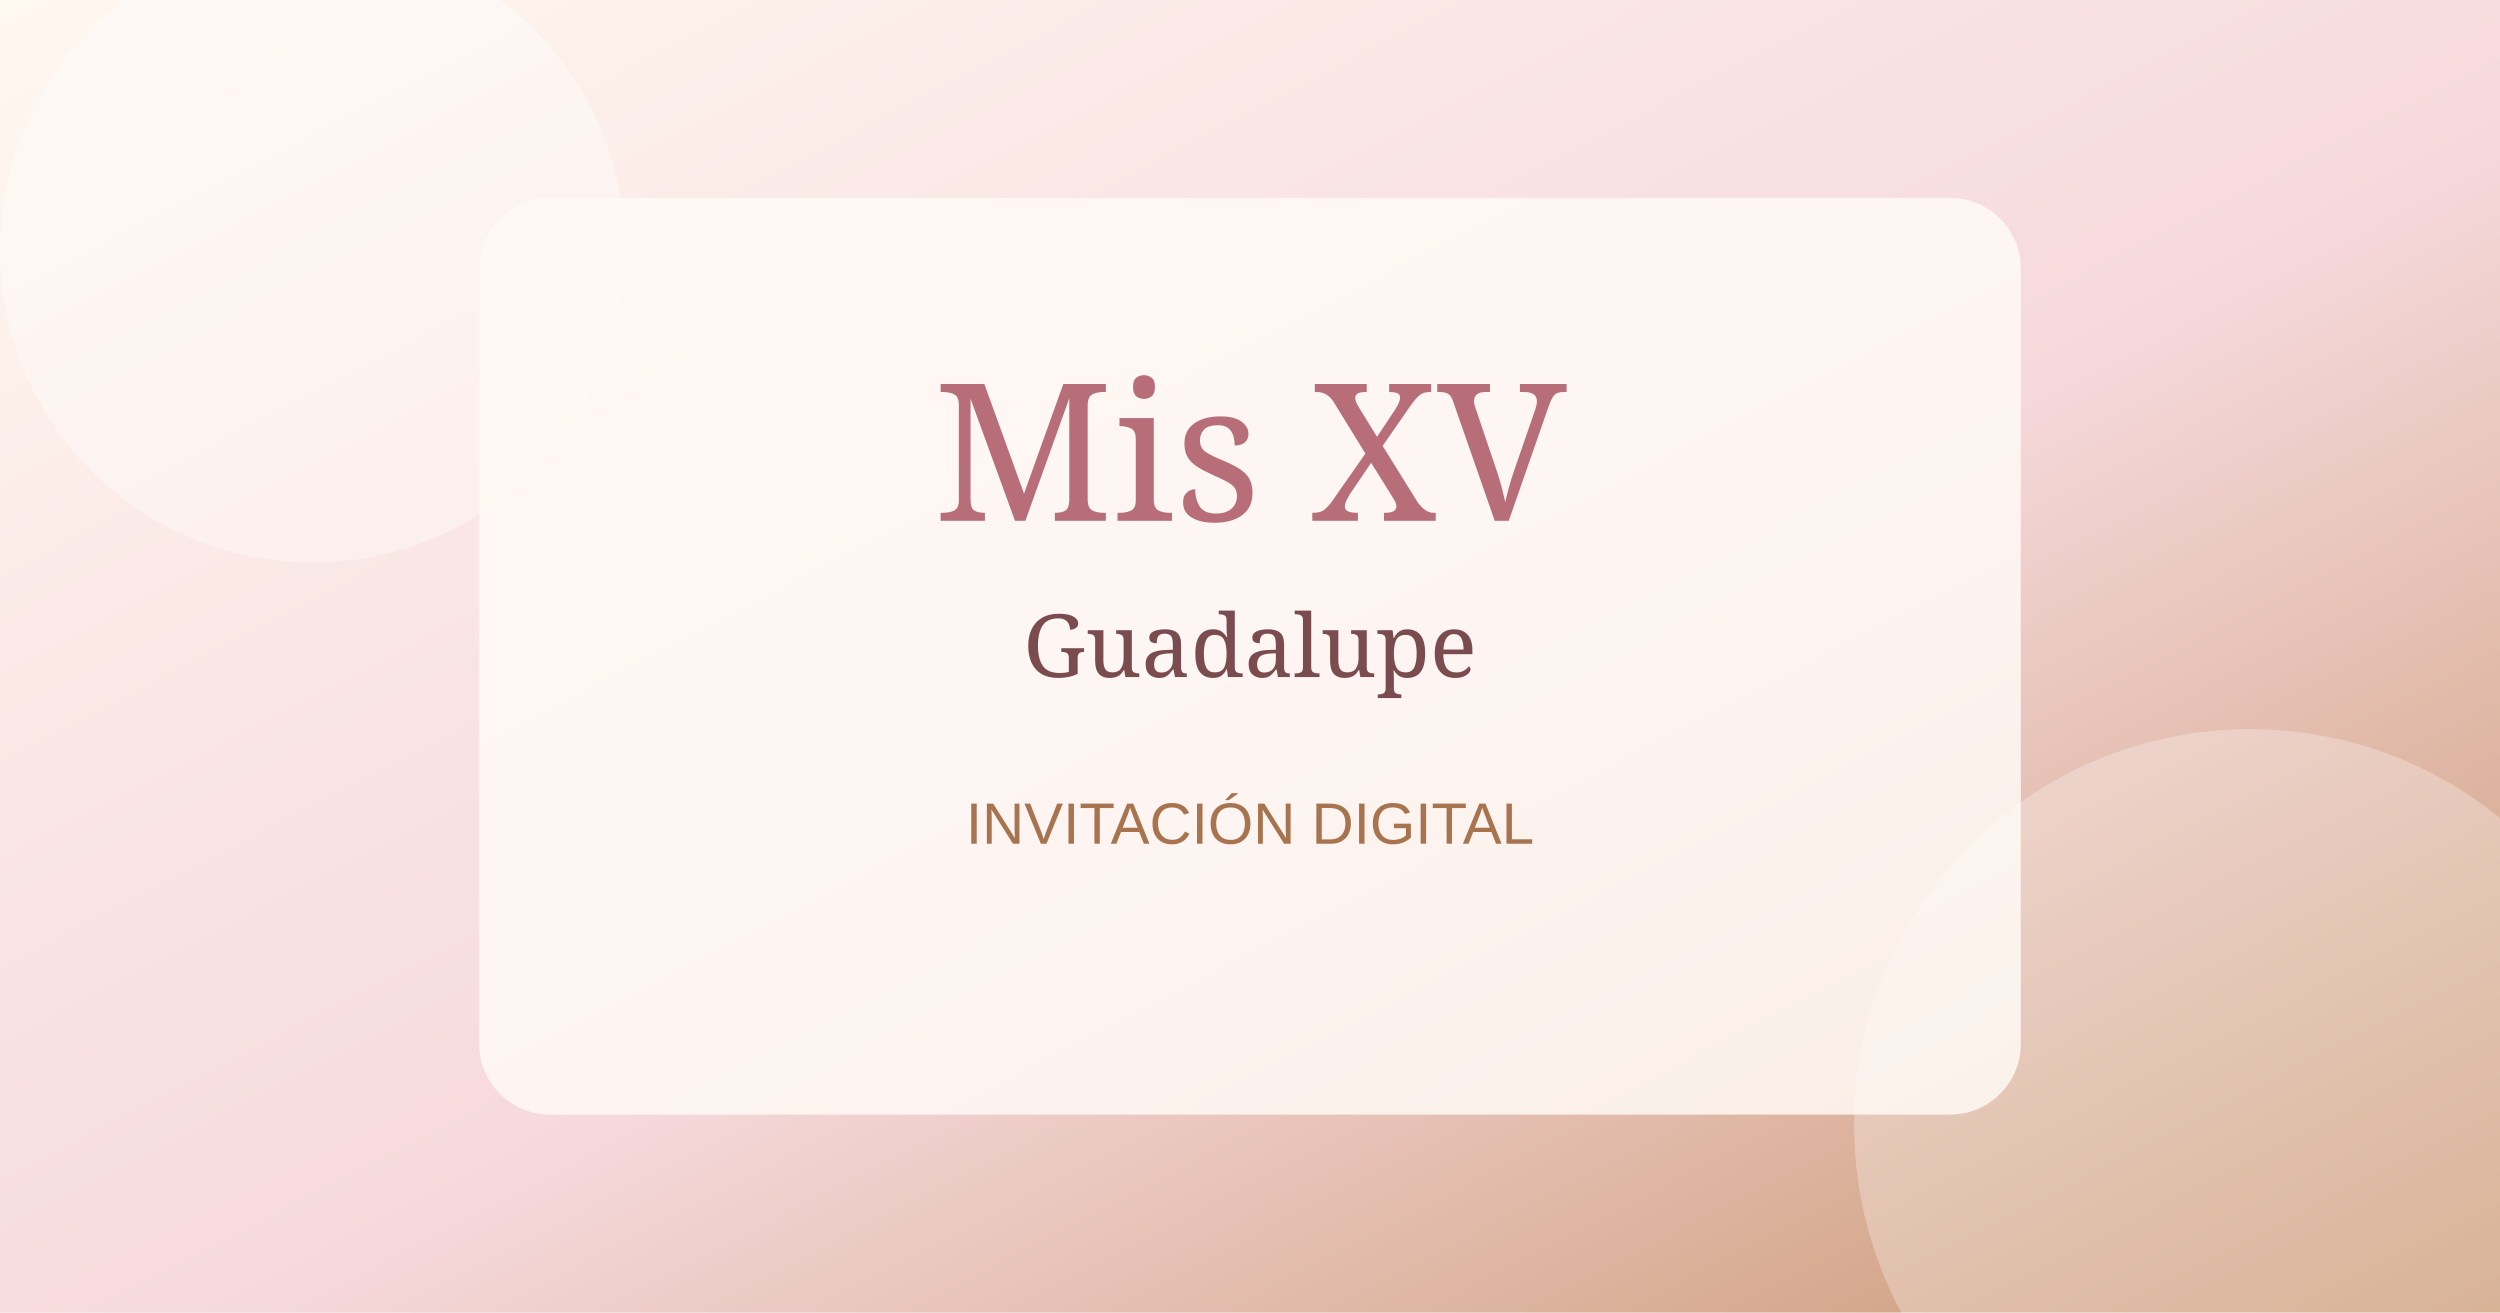
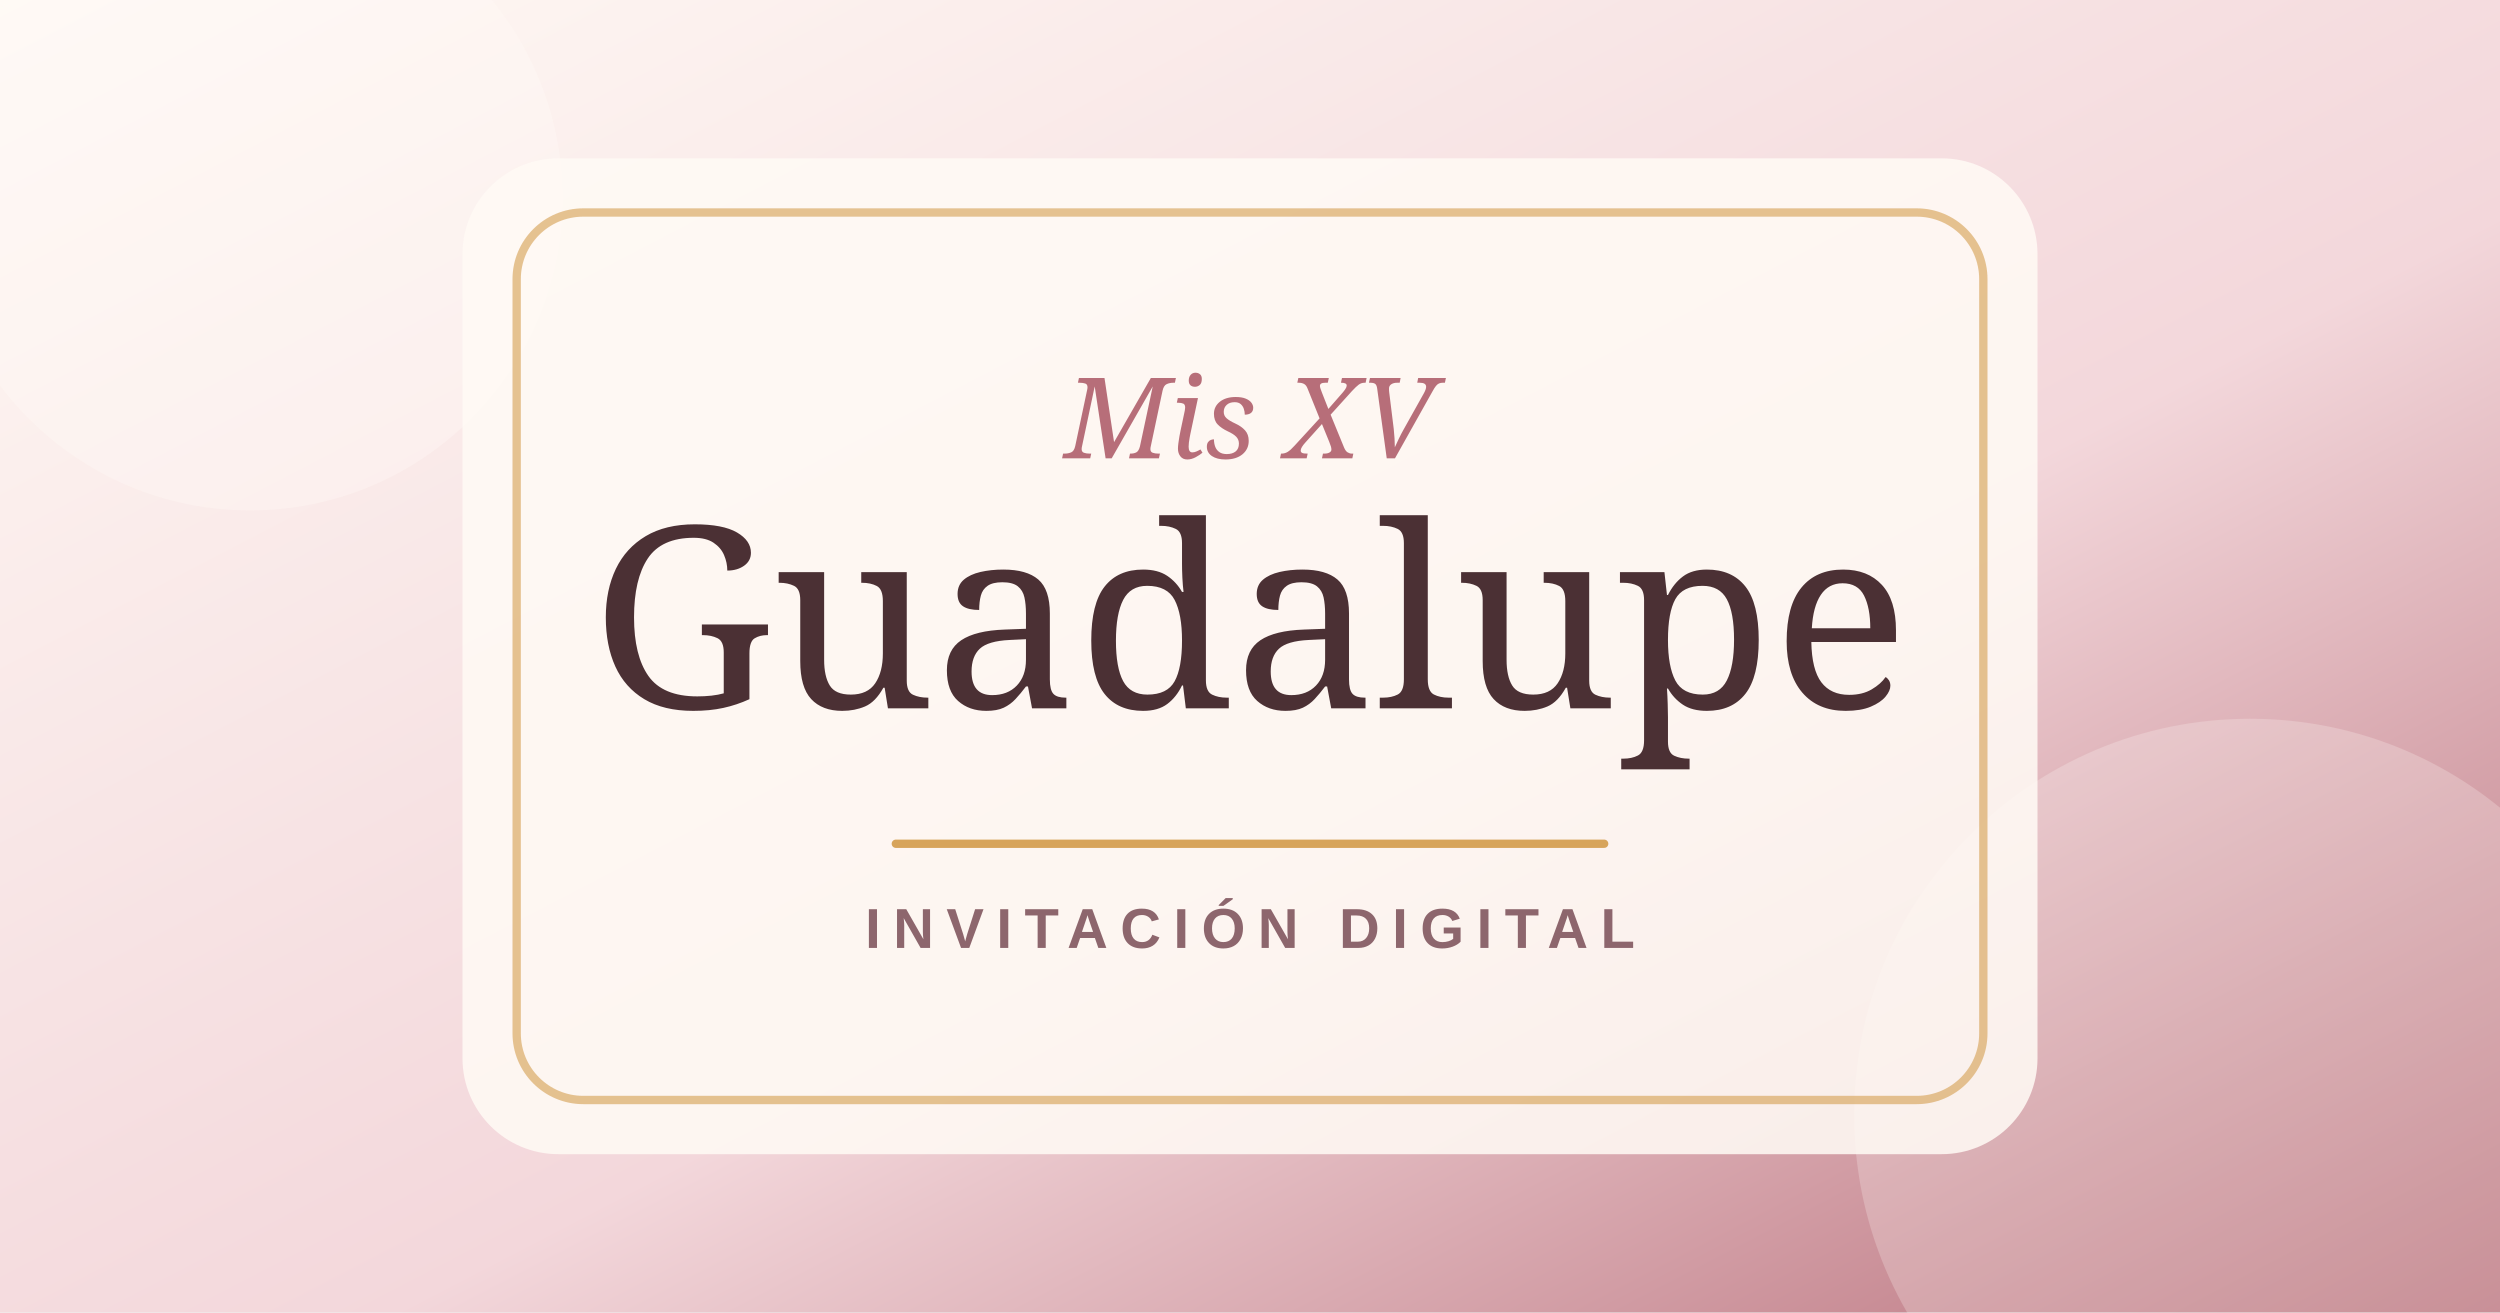
- <svg xmlns="http://www.w3.org/2000/svg" viewBox="0 0 1200 630">
+ <svg xmlns="http://www.w3.org/2000/svg" viewBox="0 0 1200 630" role="img" aria-labelledby="title desc">
  <defs>
-     <linearGradient id="g" x1="0" x2="1" y1="0" y2="1">
-       <stop stop-color="#fff8f0" />
-       <stop offset=".55" stop-color="#f6d9dc" />
-       <stop offset="1" stop-color="#c8956d" />
+     <linearGradient id="bg" x1="0" y1="0" x2="1" y2="1">
+       <stop offset="0" stop-color="#fffaf5" />
+       <stop offset="0.58" stop-color="#f3d7db" />
+       <stop offset="1" stop-color="#b76e79" />
    </linearGradient>
  </defs>
-   <rect width="1200" height="630" fill="url(#g)" />
-   <circle cx="150" cy="120" r="150" fill="#fff" opacity=".35" />
-   <circle cx="1080" cy="540" r="190" fill="#fff" opacity=".28" />
-   <rect x="230" y="95" width="740" height="440" rx="34" fill="#fffaf5" opacity=".84" />
-   <text x="600" y="250" fill="#b76e79" font-family="Georgia,serif" font-size="92" text-anchor="middle">Mis XV</text>
-   <text x="600" y="325" fill="#7a4c50" font-family="Georgia,serif" font-size="42" text-anchor="middle">Guadalupe</text>
-   <text x="600" y="405" fill="#a8744f" font-family="Arial,sans-serif" font-size="28" text-anchor="middle">INVITACIÓN DIGITAL</text>
+   <rect width="1200" height="630" fill="url(#bg)" />
+   <circle cx="120" cy="95" r="150" fill="#fffaf5" opacity=".35" />
+   <circle cx="1080" cy="535" r="190" fill="#fffaf5" opacity=".24" />
+   <rect x="222" y="76" width="756" height="478" rx="46" fill="#fffaf5" opacity=".86" />
+   <rect x="248" y="102" width="704" height="426" rx="32" fill="none" stroke="#d7a45b" stroke-width="4" opacity=".65" />
+   <text x="600" y="220" fill="#b76e79" font-family="Georgia,serif" font-size="54" font-style="italic" text-anchor="middle">Mis XV</text>
+   <text x="600" y="340" fill="#4b3034" font-family="Georgia,serif" font-size="122" text-anchor="middle">Guadalupe</text>
+   <path d="M430 405h340" stroke="#d7a45b" stroke-width="4" stroke-linecap="round" />
+   <text x="600" y="455" fill="#8d666d" font-family="Arial,sans-serif" font-size="27" font-weight="700" letter-spacing="6" text-anchor="middle">INVITACIÓN DIGITAL</text>
</svg>
